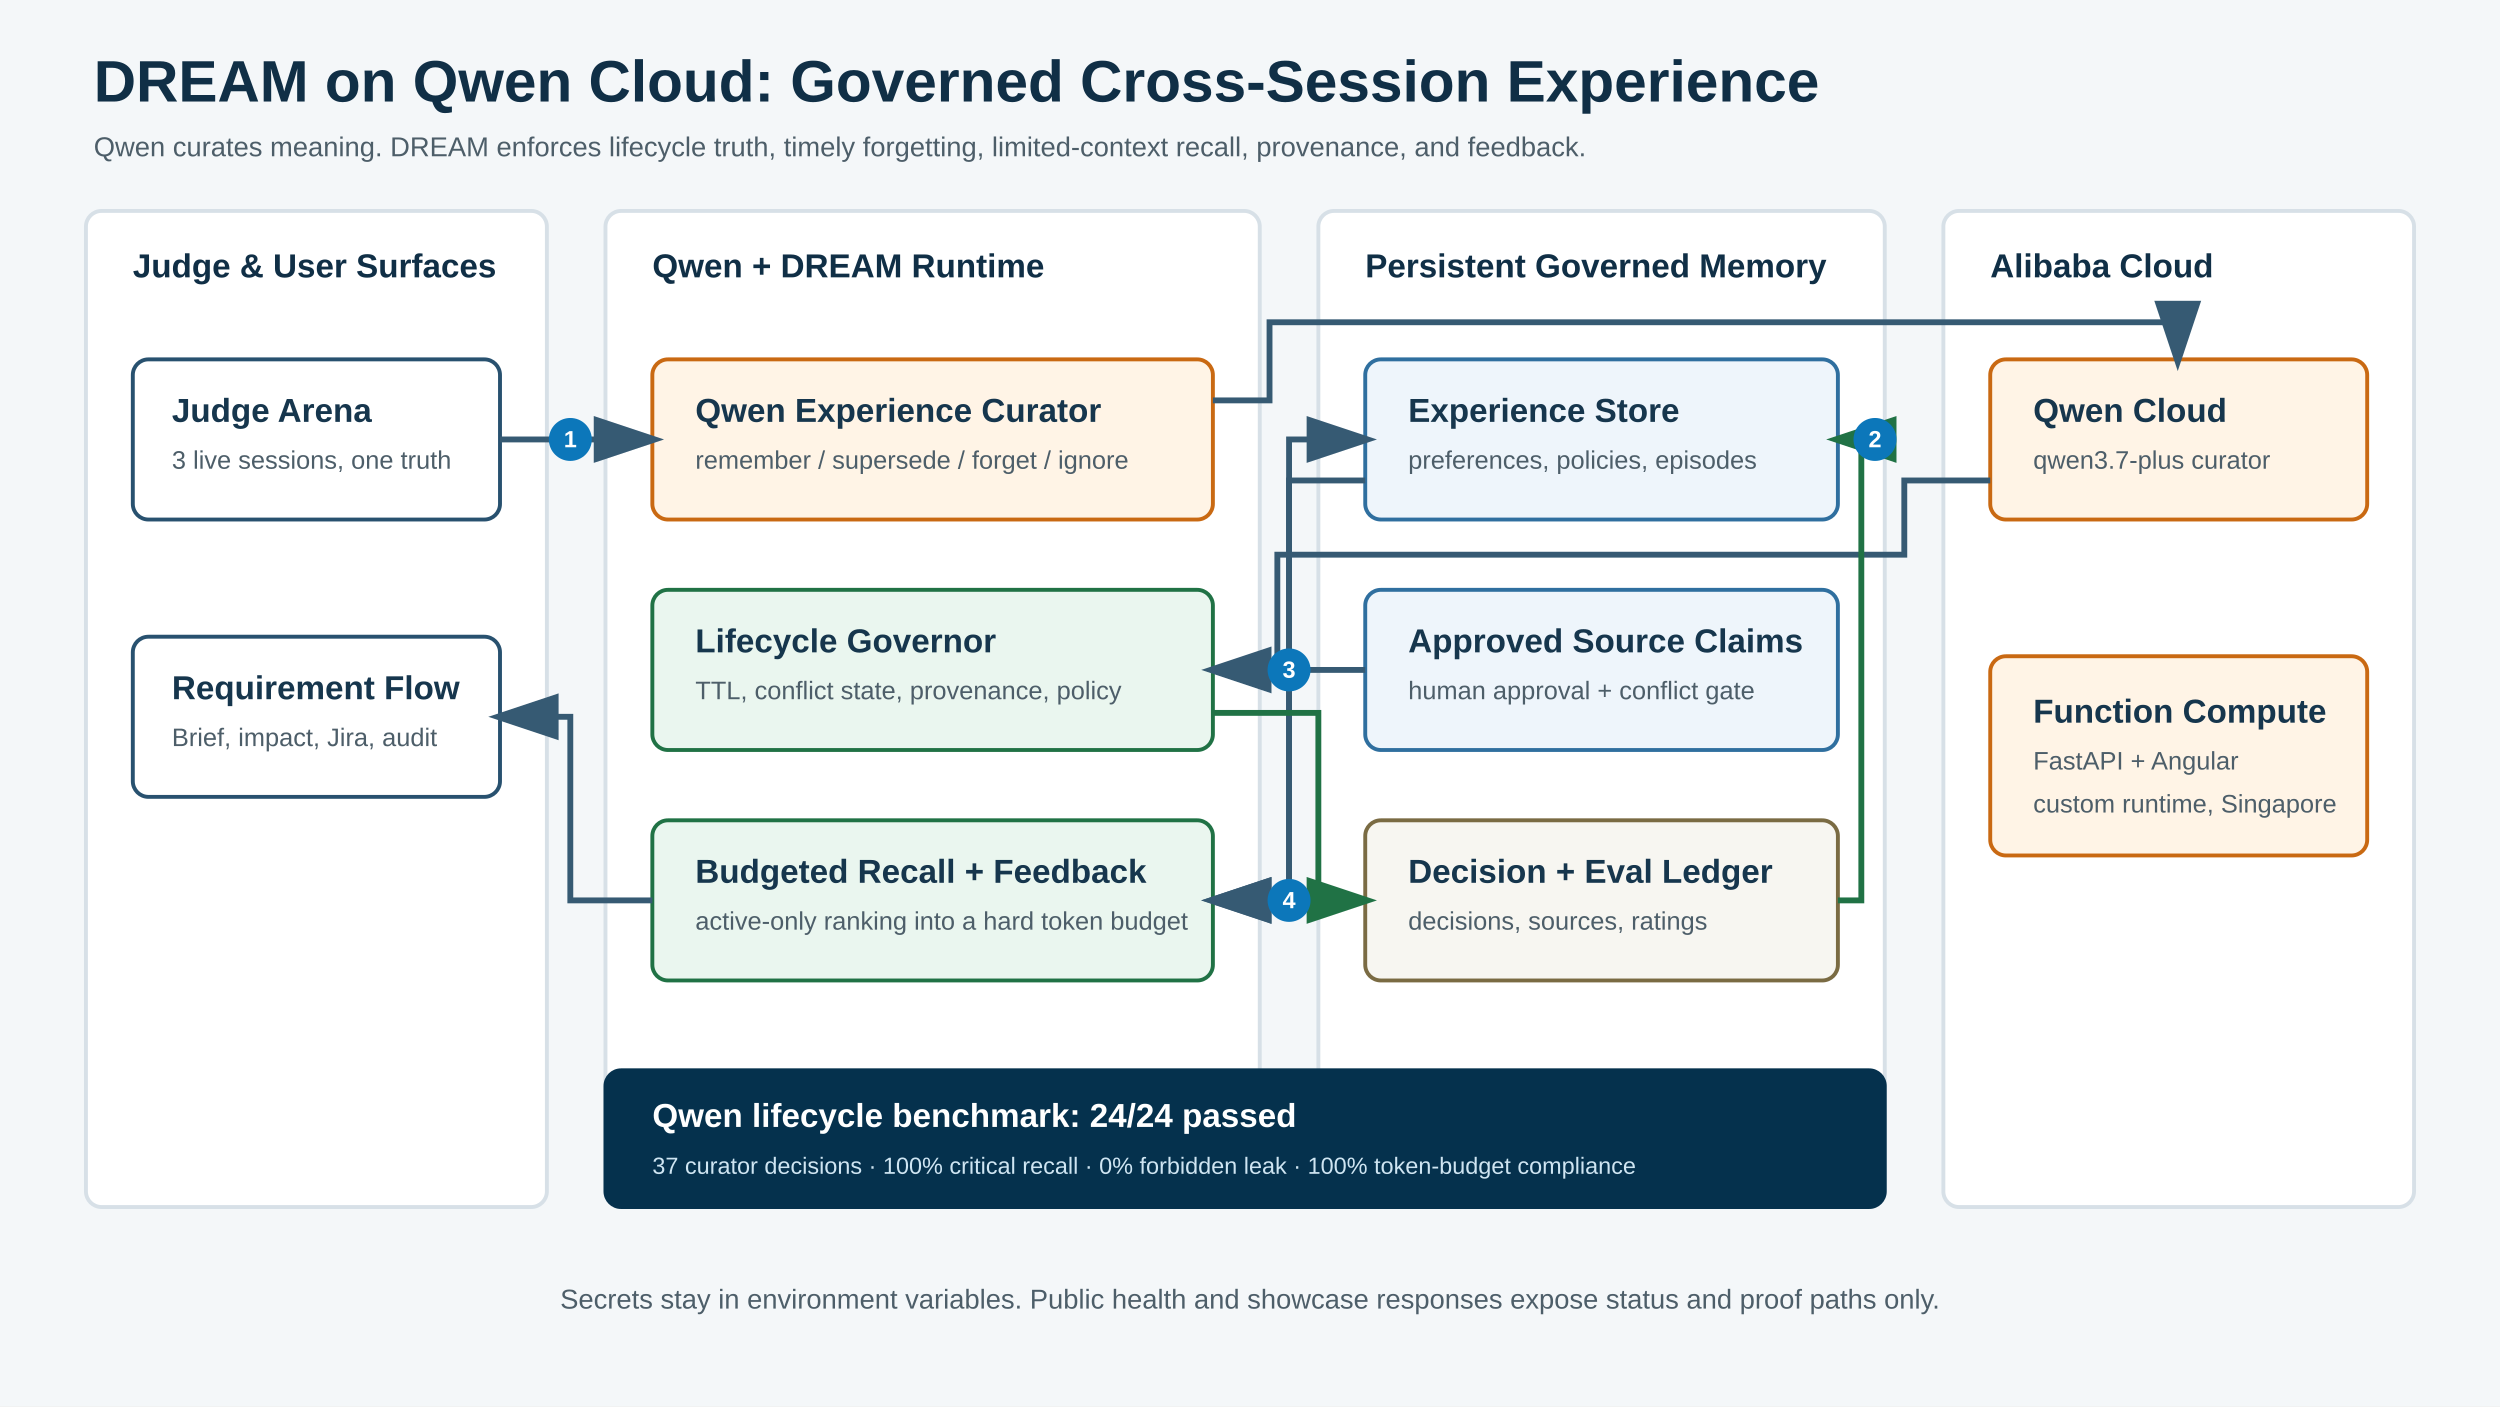
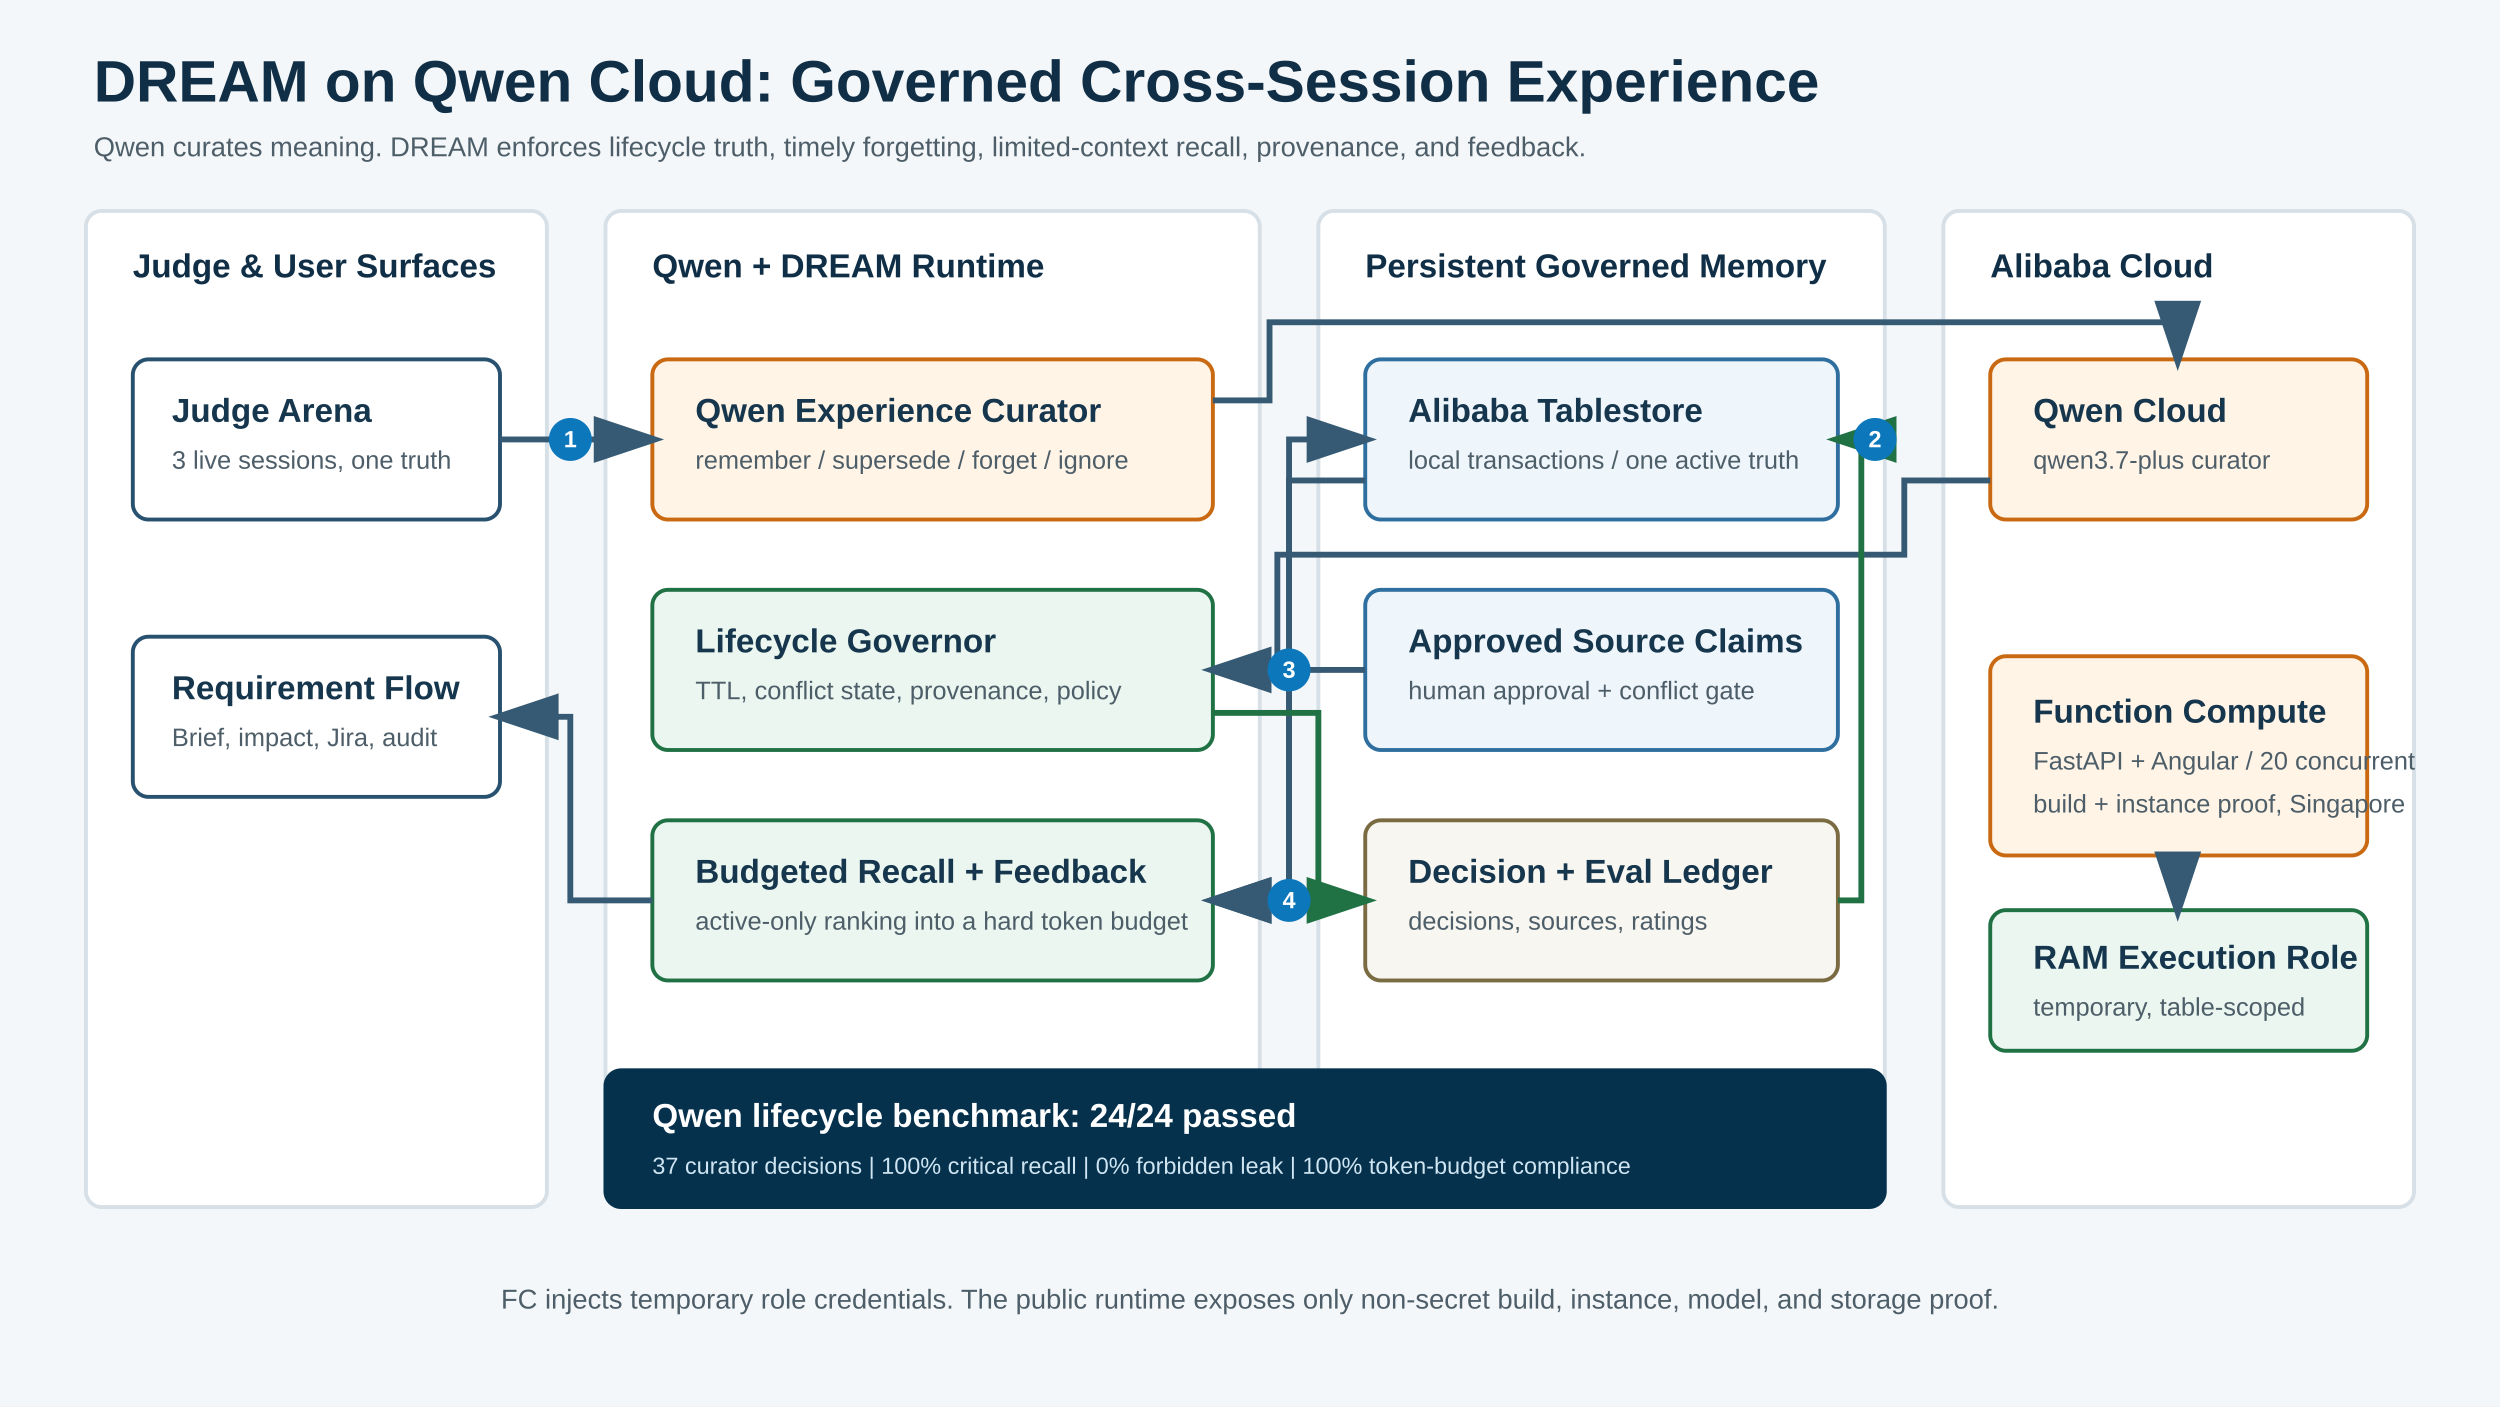
<svg xmlns="http://www.w3.org/2000/svg" width="1280" height="720" viewBox="0 0 1280 720" role="img" aria-labelledby="title desc">
  <defs>
    <style>
      .bg { fill: #f4f7f9; }
      .band { fill: #ffffff; stroke: #d7e0e7; stroke-width: 2; }
      .surface { fill: #ffffff; stroke: #28516f; stroke-width: 2; }
      .qwen { fill: #fff4e6; stroke: #c96912; stroke-width: 2; }
      .guard { fill: #eaf6ef; stroke: #207245; stroke-width: 2; }
      .store { fill: #eef5fb; stroke: #2f6f9f; stroke-width: 2; }
      .audit { fill: #f7f6f1; stroke: #7a6b43; stroke-width: 2; }
      .benchmark { fill: #05314d; stroke: #05314d; stroke-width: 2; }
      .title { font: 700 30px Arial, sans-serif; fill: #102f46; }
      .subtitle { font: 14px Arial, sans-serif; fill: #4d5e69; }
      .band-title { font: 700 17px Arial, sans-serif; fill: #102f46; }
      .label { font: 700 17px Arial, sans-serif; fill: #16364d; }
      .small { font: 13px Arial, sans-serif; fill: #4d5e69; }
      .number { font: 700 12px Arial, sans-serif; fill: #ffffff; }
      .metric { font: 700 17px Arial, sans-serif; fill: #ffffff; }
      .metric-small { font: 12px Arial, sans-serif; fill: #cfe5f2; }
      .arrow { stroke: #365a73; stroke-width: 3; fill: none; marker-end: url(#arrowhead); }
      .feedback { stroke: #207245; stroke-width: 3; fill: none; marker-end: url(#arrowhead-green); }
      .step { fill: #0c77ba; }
    </style>
    <marker id="arrowhead" markerWidth="12" markerHeight="8" refX="10" refY="4" orient="auto">
      <path d="M0,0 L12,4 L0,8 Z" fill="#365a73" />
    </marker>
    <marker id="arrowhead-green" markerWidth="12" markerHeight="8" refX="10" refY="4" orient="auto">
      <path d="M0,0 L12,4 L0,8 Z" fill="#207245" />
    </marker>
  </defs>
  <rect class="bg" width="1280" height="720" />
  <text x="48" y="52" class="title">DREAM on Qwen Cloud: Governed Cross-Session Experience</text>
  <text x="48" y="80" class="subtitle">Qwen curates meaning. DREAM enforces lifecycle truth, timely forgetting, limited-context recall, provenance, and feedback.</text>
  <rect x="44" y="108" width="236" height="510" rx="8" class="band" />
  <text x="68" y="142" class="band-title">Judge &amp; User Surfaces</text>
  <rect x="68" y="184" width="188" height="82" rx="8" class="surface" />
  <text x="88" y="216" class="label">Judge Arena</text>
  <text x="88" y="240" class="small">3 live sessions, one truth</text>
  <rect x="68" y="326" width="188" height="82" rx="8" class="surface" />
  <text x="88" y="358" class="label">Requirement Flow</text>
  <text x="88" y="382" class="small">Brief, impact, Jira, audit</text>
  <rect x="310" y="108" width="335" height="510" rx="8" class="band" />
  <text x="334" y="142" class="band-title">Qwen + DREAM Runtime</text>
  <rect x="334" y="184" width="287" height="82" rx="8" class="qwen" />
  <text x="356" y="216" class="label">Qwen Experience Curator</text>
  <text x="356" y="240" class="small">remember / supersede / forget / ignore</text>
  <rect x="334" y="302" width="287" height="82" rx="8" class="guard" />
  <text x="356" y="334" class="label">Lifecycle Governor</text>
  <text x="356" y="358" class="small">TTL, conflict state, provenance, policy</text>
  <rect x="334" y="420" width="287" height="82" rx="8" class="guard" />
  <text x="356" y="452" class="label">Budgeted Recall + Feedback</text>
  <text x="356" y="476" class="small">active-only ranking into a hard token budget</text>
  <rect x="675" y="108" width="290" height="510" rx="8" class="band" />
  <text x="699" y="142" class="band-title">Persistent Governed Memory</text>
  <rect x="699" y="184" width="242" height="82" rx="8" class="store" />
-   <text x="721" y="216" class="label">Experience Store</text>
-   <text x="721" y="240" class="small">preferences, policies, episodes</text>
+   <text x="721" y="216" class="label">Alibaba Tablestore</text>
+   <text x="721" y="240" class="small">local transactions / one active truth</text>
  <rect x="699" y="302" width="242" height="82" rx="8" class="store" />
  <text x="721" y="334" class="label">Approved Source Claims</text>
  <text x="721" y="358" class="small">human approval + conflict gate</text>
  <rect x="699" y="420" width="242" height="82" rx="8" class="audit" />
  <text x="721" y="452" class="label">Decision + Eval Ledger</text>
  <text x="721" y="476" class="small">decisions, sources, ratings</text>
  <rect x="995" y="108" width="241" height="510" rx="8" class="band" />
  <text x="1019" y="142" class="band-title">Alibaba Cloud</text>
  <rect x="1019" y="184" width="193" height="82" rx="8" class="qwen" />
  <text x="1041" y="216" class="label">Qwen Cloud</text>
  <text x="1041" y="240" class="small">qwen3.7-plus curator</text>
  <rect x="1019" y="336" width="193" height="102" rx="8" class="qwen" />
  <text x="1041" y="370" class="label">Function Compute</text>
-   <text x="1041" y="394" class="small">FastAPI + Angular</text>
-   <text x="1041" y="416" class="small">custom runtime, Singapore</text>
+   <text x="1041" y="394" class="small">FastAPI + Angular / 20 concurrent</text>
+   <text x="1041" y="416" class="small">build + instance proof, Singapore</text>
+   <rect x="1019" y="466" width="193" height="72" rx="8" class="guard" />
+   <text x="1041" y="496" class="label">RAM Execution Role</text>
+   <text x="1041" y="520" class="small">temporary, table-scoped</text>
  <path class="arrow" d="M256 225 H334" />
  <path class="arrow" d="M621 205 H650 V165 H1115 V184" />
  <path class="arrow" d="M1019 246 H975 V284 H654 V343 H621" />
  <path class="arrow" d="M621 343 H660 V225 H699" />
  <path class="arrow" d="M699 246 H660 V461 H621" />
  <path class="arrow" d="M699 343 H660 V461 H621" />
  <path class="arrow" d="M334 461 H292 V367 H256" />
  <path class="feedback" d="M621 365 H675 V461 H699" />
  <path class="feedback" d="M941 461 H953 V225 H941" />
+   <path class="arrow" d="M1115 438 V466" />
  <circle cx="292" cy="225" r="11" class="step" />
  <text x="292" y="229" text-anchor="middle" class="number">1</text>
  <circle cx="960" cy="225" r="11" class="step" />
  <text x="960" y="229" text-anchor="middle" class="number">2</text>
  <circle cx="660" cy="343" r="11" class="step" />
  <text x="660" y="347" text-anchor="middle" class="number">3</text>
  <circle cx="660" cy="461" r="11" class="step" />
  <text x="660" y="465" text-anchor="middle" class="number">4</text>
  <rect x="310" y="548" width="655" height="70" rx="8" class="benchmark" />
  <text x="334" y="577" class="metric">Qwen lifecycle benchmark: 24/24 passed</text>
-   <text x="334" y="601" class="metric-small">37 curator decisions · 100% critical recall · 0% forbidden leak · 100% token-budget compliance</text>
-   <text x="640" y="670" text-anchor="middle" class="subtitle">Secrets stay in environment variables. Public health and showcase responses expose status and proof paths only.</text>
+   <text x="334" y="601" class="metric-small">37 curator decisions | 100% critical recall | 0% forbidden leak | 100% token-budget compliance</text>
+   <text x="640" y="670" text-anchor="middle" class="subtitle">FC injects temporary role credentials. The public runtime exposes only non-secret build, instance, model, and storage proof.</text>
</svg>
